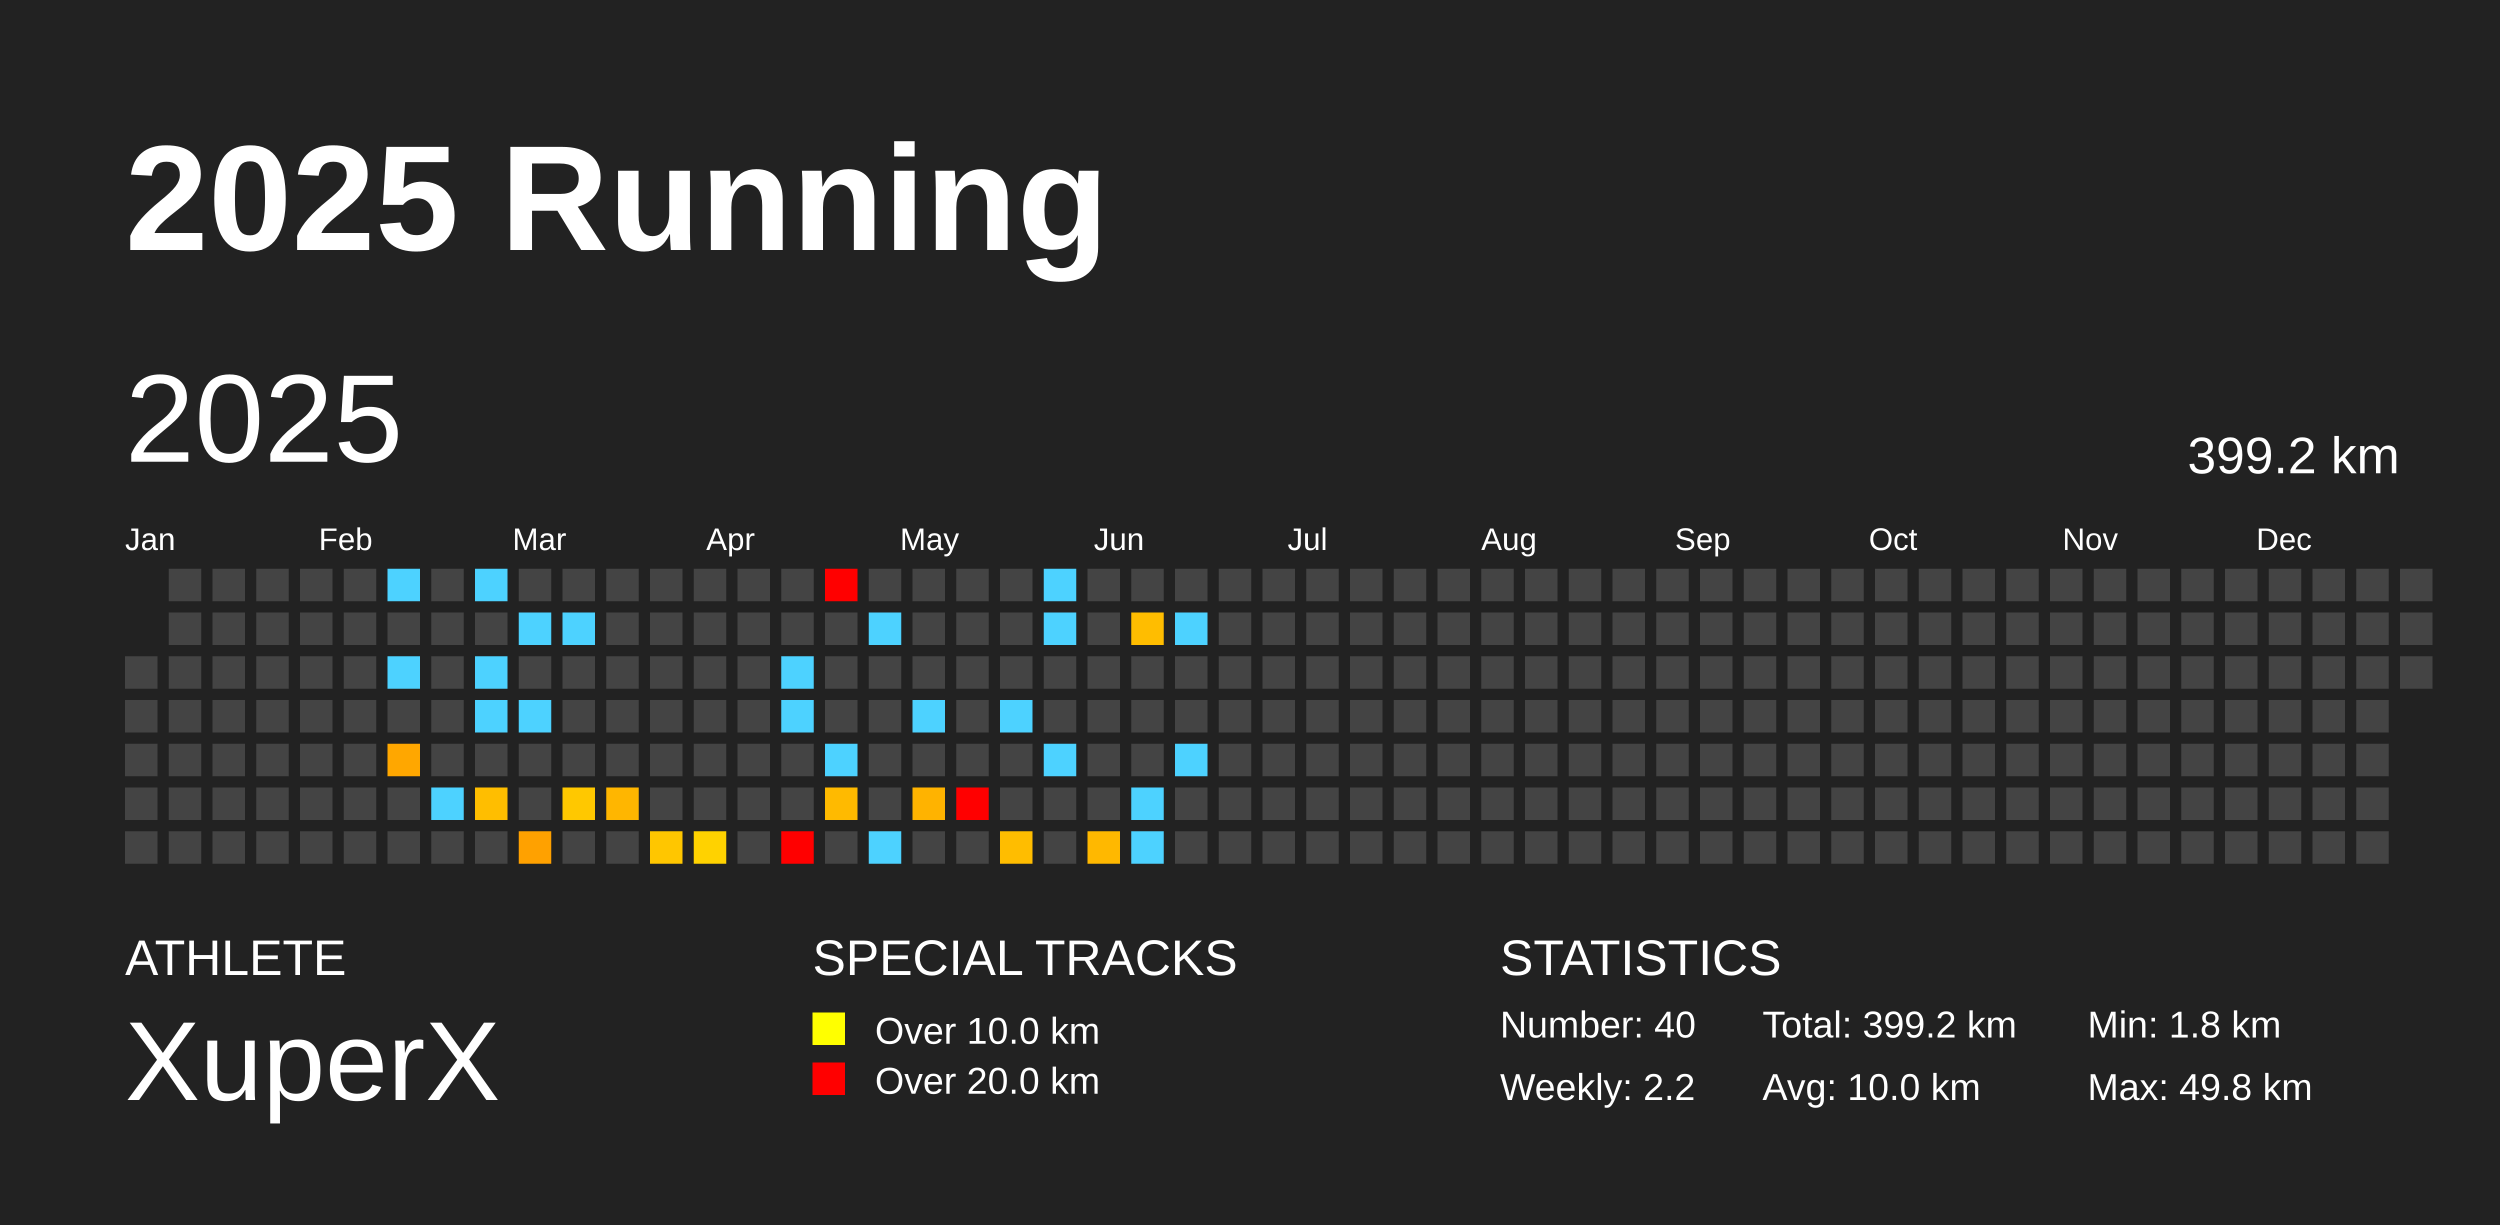
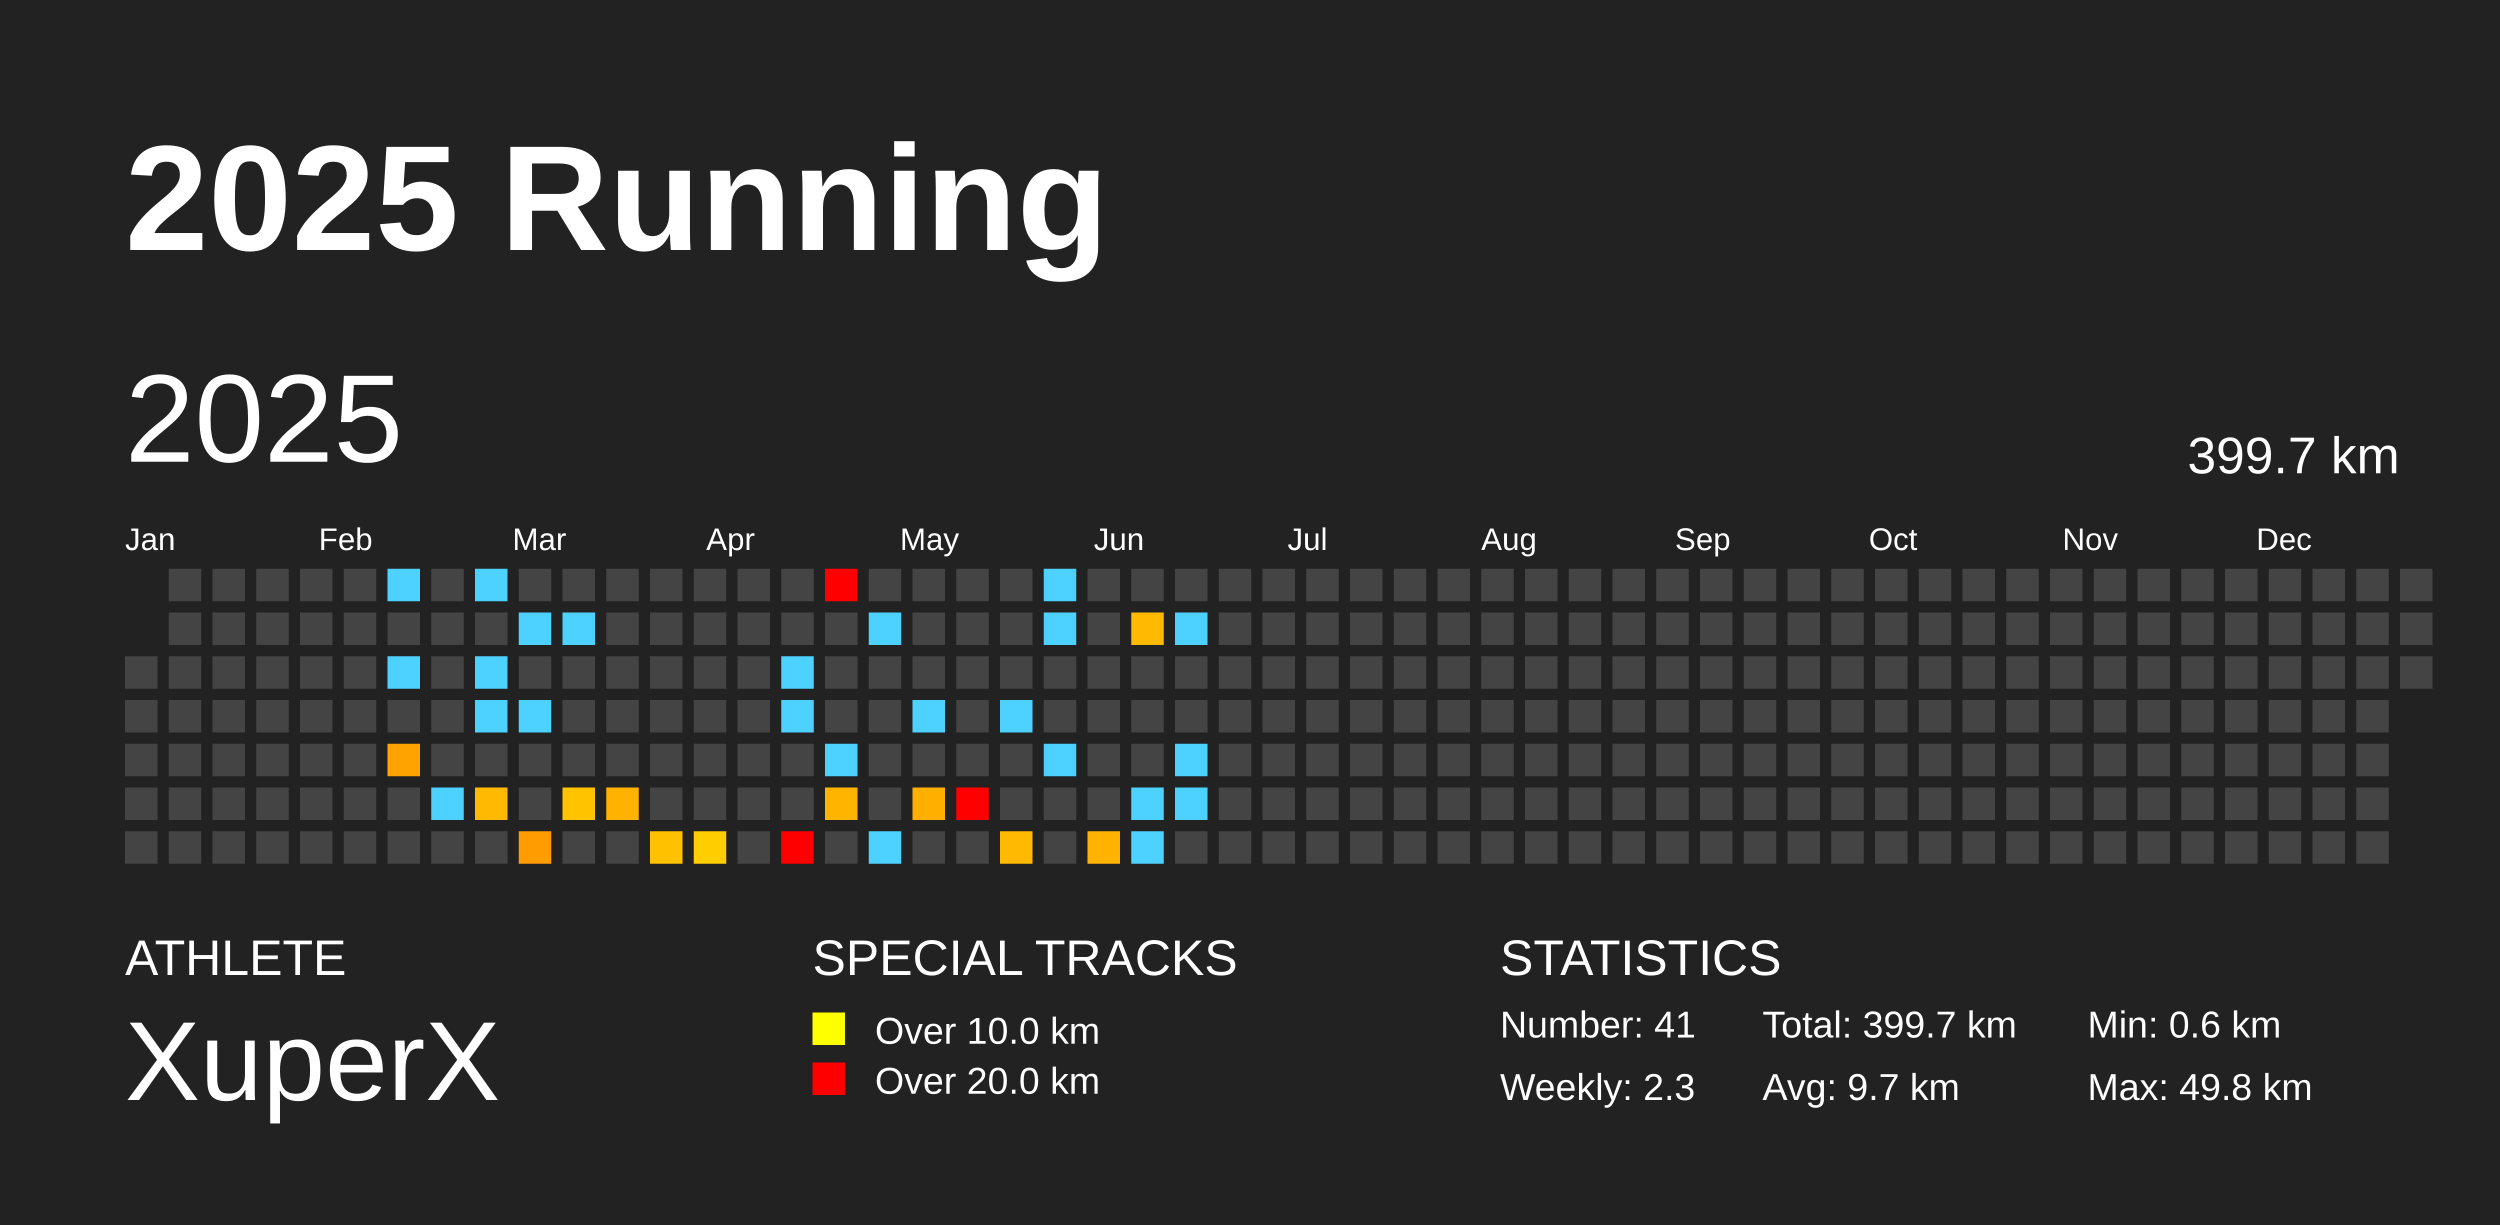
<svg xmlns="http://www.w3.org/2000/svg" baseProfile="full" height="98mm" version="1.1" viewBox="0,0,200,98" width="200mm">
  <defs />
  <rect fill="#222222" height="98" width="200" x="0" y="0" />
  <text fill="#FFFFFF" style="font-size:12px; font-family:Arial; font-weight:bold;" x="10" y="20">2025 Running</text>
  <text fill="#FFFFFF" style="font-size:4px; font-family:Arial" x="10" y="78">ATHLETE</text>
  <text fill="#FFFFFF" style="font-size:9px; font-family:Arial" x="10" y="88">XuperX</text>
  <text fill="#FFFFFF" style="font-size:4px; font-family:Arial" x="65" y="78">SPECIAL TRACKS</text>
  <rect fill="yellow" height="2.6" width="2.6" x="65" y="81" />
  <text fill="#FFFFFF" style="font-size:3px; font-family:Arial" x="70" y="83.5">Over 10.0 km</text>
  <rect fill="red" height="2.6" width="2.6" x="65" y="85" />
  <text fill="#FFFFFF" style="font-size:3px; font-family:Arial" x="70" y="87.5">Over 20.0 km</text>
  <text fill="#FFFFFF" style="font-size:4px; font-family:Arial" x="120" y="78">STATISTICS</text>
-   <text fill="#FFFFFF" style="font-size:3px; font-family:Arial" x="120" y="83">Number: 40</text>
-   <text fill="#FFFFFF" style="font-size:3px; font-family:Arial" x="120" y="88">Weekly: 2.2</text>
-   <text fill="#FFFFFF" style="font-size:3px; font-family:Arial" x="141" y="83">Total: 399.2 km</text>
-   <text fill="#FFFFFF" style="font-size:3px; font-family:Arial" x="141" y="88">Avg: 10.0 km</text>
-   <text fill="#FFFFFF" style="font-size:3px; font-family:Arial" x="167" y="83">Min: 1.8 km</text>
+   <text fill="#FFFFFF" style="font-size:3px; font-family:Arial" x="120" y="83">Number: 41</text>
+   <text fill="#FFFFFF" style="font-size:3px; font-family:Arial" x="120" y="88">Weekly: 2.3</text>
+   <text fill="#FFFFFF" style="font-size:3px; font-family:Arial" x="141" y="83">Total: 399.7 km</text>
+   <text fill="#FFFFFF" style="font-size:3px; font-family:Arial" x="141" y="88">Avg: 9.7 km</text>
+   <text fill="#FFFFFF" style="font-size:3px; font-family:Arial" x="167" y="83">Min: 0.6 km</text>
  <text fill="#FFFFFF" style="font-size:3px; font-family:Arial" x="167" y="88">Max: 49.8 km</text>
  <text dominant-baseline="hanging" fill="#FFFFFF" style="font-size:10.0px; font-family:Arial;" x="10" y="30">2025</text>
-   <text dominant-baseline="hanging" fill="#FFFFFF" style="font-size:4.125px; font-family:Arial;" x="175" y="35">399.2 km</text>
+   <text dominant-baseline="hanging" fill="#FFFFFF" style="font-size:4.125px; font-family:Arial;" x="175" y="35">399.7 km</text>
  <text fill="#FFFFFF" style="font-size:2.5px; font-family:Arial" x="10.0" y="44">Jan</text>
  <text fill="#FFFFFF" style="font-size:2.5px; font-family:Arial" x="25.5" y="44">Feb</text>
  <text fill="#FFFFFF" style="font-size:2.5px; font-family:Arial" x="41.0" y="44">Mar</text>
  <text fill="#FFFFFF" style="font-size:2.5px; font-family:Arial" x="56.5" y="44">Apr</text>
  <text fill="#FFFFFF" style="font-size:2.5px; font-family:Arial" x="72.0" y="44">May</text>
  <text fill="#FFFFFF" style="font-size:2.5px; font-family:Arial" x="87.5" y="44">Jun</text>
  <text fill="#FFFFFF" style="font-size:2.5px; font-family:Arial" x="103.0" y="44">Jul</text>
  <text fill="#FFFFFF" style="font-size:2.5px; font-family:Arial" x="118.5" y="44">Aug</text>
  <text fill="#FFFFFF" style="font-size:2.5px; font-family:Arial" x="134.0" y="44">Sep</text>
  <text fill="#FFFFFF" style="font-size:2.5px; font-family:Arial" x="149.5" y="44">Oct</text>
  <text fill="#FFFFFF" style="font-size:2.5px; font-family:Arial" x="165.0" y="44">Nov</text>
  <text fill="#FFFFFF" style="font-size:2.5px; font-family:Arial" x="180.5" y="44">Dec</text>
  <rect fill="#444444" height="2.6" width="2.6" x="10.0" y="52.5" />
  <rect fill="#444444" height="2.6" width="2.6" x="10.0" y="56.0" />
  <rect fill="#444444" height="2.6" width="2.6" x="10.0" y="59.5" />
  <rect fill="#444444" height="2.6" width="2.6" x="10.0" y="63.0" />
  <rect fill="#444444" height="2.6" width="2.6" x="10.0" y="66.5" />
  <rect fill="#444444" height="2.6" width="2.6" x="13.5" y="45.5" />
  <rect fill="#444444" height="2.6" width="2.6" x="13.5" y="49.0" />
  <rect fill="#444444" height="2.6" width="2.6" x="13.5" y="52.5" />
  <rect fill="#444444" height="2.6" width="2.6" x="13.5" y="56.0" />
  <rect fill="#444444" height="2.6" width="2.6" x="13.5" y="59.5" />
  <rect fill="#444444" height="2.6" width="2.6" x="13.5" y="63.0" />
  <rect fill="#444444" height="2.6" width="2.6" x="13.5" y="66.5" />
  <rect fill="#444444" height="2.6" width="2.6" x="17.0" y="45.5" />
  <rect fill="#444444" height="2.6" width="2.6" x="17.0" y="49.0" />
  <rect fill="#444444" height="2.6" width="2.6" x="17.0" y="52.5" />
  <rect fill="#444444" height="2.6" width="2.6" x="17.0" y="56.0" />
  <rect fill="#444444" height="2.6" width="2.6" x="17.0" y="59.5" />
  <rect fill="#444444" height="2.6" width="2.6" x="17.0" y="63.0" />
  <rect fill="#444444" height="2.6" width="2.6" x="17.0" y="66.5" />
  <rect fill="#444444" height="2.6" width="2.6" x="20.5" y="45.5" />
  <rect fill="#444444" height="2.6" width="2.6" x="20.5" y="49.0" />
  <rect fill="#444444" height="2.6" width="2.6" x="20.5" y="52.5" />
  <rect fill="#444444" height="2.6" width="2.6" x="20.5" y="56.0" />
  <rect fill="#444444" height="2.6" width="2.6" x="20.5" y="59.5" />
  <rect fill="#444444" height="2.6" width="2.6" x="20.5" y="63.0" />
  <rect fill="#444444" height="2.6" width="2.6" x="20.5" y="66.5" />
  <rect fill="#444444" height="2.6" width="2.6" x="24.0" y="45.5" />
  <rect fill="#444444" height="2.6" width="2.6" x="24.0" y="49.0" />
  <rect fill="#444444" height="2.6" width="2.6" x="24.0" y="52.5" />
  <rect fill="#444444" height="2.6" width="2.6" x="24.0" y="56.0" />
  <rect fill="#444444" height="2.6" width="2.6" x="24.0" y="59.5" />
  <rect fill="#444444" height="2.6" width="2.6" x="24.0" y="63.0" />
  <rect fill="#444444" height="2.6" width="2.6" x="24.0" y="66.5" />
  <rect fill="#444444" height="2.6" width="2.6" x="27.5" y="45.5" />
  <rect fill="#444444" height="2.6" width="2.6" x="27.5" y="49.0" />
  <rect fill="#444444" height="2.6" width="2.6" x="27.5" y="52.5" />
  <rect fill="#444444" height="2.6" width="2.6" x="27.5" y="56.0" />
  <rect fill="#444444" height="2.6" width="2.6" x="27.5" y="59.5" />
  <rect fill="#444444" height="2.6" width="2.6" x="27.5" y="63.0" />
  <rect fill="#444444" height="2.6" width="2.6" x="27.5" y="66.5" />
  <rect fill="#4dd2ff" height="2.6" width="2.6" x="31.0" y="45.5" />
  <rect fill="#444444" height="2.6" width="2.6" x="31.0" y="49.0" />
  <rect fill="#4dd2ff" height="2.6" width="2.6" x="31.0" y="52.5" />
  <rect fill="#444444" height="2.6" width="2.6" x="31.0" y="56.0" />
-   <rect fill="#ffa700" height="2.6" width="2.6" x="31.0" y="59.5" />
+   <rect fill="#ffa300" height="2.6" width="2.6" x="31.0" y="59.5" />
  <rect fill="#444444" height="2.6" width="2.6" x="31.0" y="63.0" />
  <rect fill="#444444" height="2.6" width="2.6" x="31.0" y="66.5" />
  <rect fill="#444444" height="2.6" width="2.6" x="34.5" y="45.5" />
  <rect fill="#444444" height="2.6" width="2.6" x="34.5" y="49.0" />
  <rect fill="#444444" height="2.6" width="2.6" x="34.5" y="52.5" />
  <rect fill="#444444" height="2.6" width="2.6" x="34.5" y="56.0" />
  <rect fill="#444444" height="2.6" width="2.6" x="34.5" y="59.5" />
  <rect fill="#4dd2ff" height="2.6" width="2.6" x="34.5" y="63.0" />
  <rect fill="#444444" height="2.6" width="2.6" x="34.5" y="66.5" />
  <rect fill="#4dd2ff" height="2.6" width="2.6" x="38.0" y="45.5" />
  <rect fill="#444444" height="2.6" width="2.6" x="38.0" y="49.0" />
  <rect fill="#4dd2ff" height="2.6" width="2.6" x="38.0" y="52.5" />
  <rect fill="#4dd2ff" height="2.6" width="2.6" x="38.0" y="56.0" />
  <rect fill="#444444" height="2.6" width="2.6" x="38.0" y="59.5" />
-   <rect fill="#ffbe00" height="2.6" width="2.6" x="38.0" y="63.0" />
+   <rect fill="#ffb900" height="2.6" width="2.6" x="38.0" y="63.0" />
  <rect fill="#444444" height="2.6" width="2.6" x="38.0" y="66.5" />
  <rect fill="#444444" height="2.6" width="2.6" x="41.5" y="45.5" />
  <rect fill="#4dd2ff" height="2.6" width="2.6" x="41.5" y="49.0" />
  <rect fill="#444444" height="2.6" width="2.6" x="41.5" y="52.5" />
  <rect fill="#4dd2ff" height="2.6" width="2.6" x="41.5" y="56.0" />
  <rect fill="#444444" height="2.6" width="2.6" x="41.5" y="59.5" />
  <rect fill="#444444" height="2.6" width="2.6" x="41.5" y="63.0" />
-   <rect fill="#ffa100" height="2.6" width="2.6" x="41.5" y="66.5" />
+   <rect fill="#ff9d00" height="2.6" width="2.6" x="41.5" y="66.5" />
  <rect fill="#444444" height="2.6" width="2.6" x="45.0" y="45.5" />
  <rect fill="#4dd2ff" height="2.6" width="2.6" x="45.0" y="49.0" />
  <rect fill="#444444" height="2.6" width="2.6" x="45.0" y="52.5" />
  <rect fill="#444444" height="2.6" width="2.6" x="45.0" y="56.0" />
  <rect fill="#444444" height="2.6" width="2.6" x="45.0" y="59.5" />
-   <rect fill="#ffc800" height="2.6" width="2.6" x="45.0" y="63.0" />
+   <rect fill="#ffc300" height="2.6" width="2.6" x="45.0" y="63.0" />
  <rect fill="#444444" height="2.6" width="2.6" x="45.0" y="66.5" />
  <rect fill="#444444" height="2.6" width="2.6" x="48.5" y="45.5" />
  <rect fill="#444444" height="2.6" width="2.6" x="48.5" y="49.0" />
  <rect fill="#444444" height="2.6" width="2.6" x="48.5" y="52.5" />
  <rect fill="#444444" height="2.6" width="2.6" x="48.5" y="56.0" />
  <rect fill="#444444" height="2.6" width="2.6" x="48.5" y="59.5" />
-   <rect fill="#ffb600" height="2.6" width="2.6" x="48.5" y="63.0" />
+   <rect fill="#ffb200" height="2.6" width="2.6" x="48.5" y="63.0" />
  <rect fill="#444444" height="2.6" width="2.6" x="48.5" y="66.5" />
  <rect fill="#444444" height="2.6" width="2.6" x="52.0" y="45.5" />
  <rect fill="#444444" height="2.6" width="2.6" x="52.0" y="49.0" />
  <rect fill="#444444" height="2.6" width="2.6" x="52.0" y="52.5" />
  <rect fill="#444444" height="2.6" width="2.6" x="52.0" y="56.0" />
  <rect fill="#444444" height="2.6" width="2.6" x="52.0" y="59.5" />
  <rect fill="#444444" height="2.6" width="2.6" x="52.0" y="63.0" />
-   <rect fill="#ffc600" height="2.6" width="2.6" x="52.0" y="66.5" />
+   <rect fill="#ffc100" height="2.6" width="2.6" x="52.0" y="66.5" />
  <rect fill="#444444" height="2.6" width="2.6" x="55.5" y="45.5" />
  <rect fill="#444444" height="2.6" width="2.6" x="55.5" y="49.0" />
  <rect fill="#444444" height="2.6" width="2.6" x="55.5" y="52.5" />
  <rect fill="#444444" height="2.6" width="2.6" x="55.5" y="56.0" />
  <rect fill="#444444" height="2.6" width="2.6" x="55.5" y="59.5" />
  <rect fill="#444444" height="2.6" width="2.6" x="55.5" y="63.0" />
-   <rect fill="#ffd200" height="2.6" width="2.6" x="55.5" y="66.5" />
+   <rect fill="#ffcd00" height="2.6" width="2.6" x="55.5" y="66.5" />
  <rect fill="#444444" height="2.6" width="2.6" x="59.0" y="45.5" />
  <rect fill="#444444" height="2.6" width="2.6" x="59.0" y="49.0" />
  <rect fill="#444444" height="2.6" width="2.6" x="59.0" y="52.5" />
  <rect fill="#444444" height="2.6" width="2.6" x="59.0" y="56.0" />
  <rect fill="#444444" height="2.6" width="2.6" x="59.0" y="59.5" />
  <rect fill="#444444" height="2.6" width="2.6" x="59.0" y="63.0" />
  <rect fill="#444444" height="2.6" width="2.6" x="59.0" y="66.5" />
  <rect fill="#444444" height="2.6" width="2.6" x="62.5" y="45.5" />
  <rect fill="#444444" height="2.6" width="2.6" x="62.5" y="49.0" />
  <rect fill="#4dd2ff" height="2.6" width="2.6" x="62.5" y="52.5" />
  <rect fill="#4dd2ff" height="2.6" width="2.6" x="62.5" y="56.0" />
  <rect fill="#444444" height="2.6" width="2.6" x="62.5" y="59.5" />
  <rect fill="#444444" height="2.6" width="2.6" x="62.5" y="63.0" />
  <rect fill="red" height="2.6" width="2.6" x="62.5" y="66.5" />
  <rect fill="red" height="2.6" width="2.6" x="66.0" y="45.5" />
  <rect fill="#444444" height="2.6" width="2.6" x="66.0" y="49.0" />
  <rect fill="#444444" height="2.6" width="2.6" x="66.0" y="52.5" />
  <rect fill="#444444" height="2.6" width="2.6" x="66.0" y="56.0" />
  <rect fill="#4dd2ff" height="2.6" width="2.6" x="66.0" y="59.5" />
-   <rect fill="#ffba00" height="2.6" width="2.6" x="66.0" y="63.0" />
+   <rect fill="#ffb500" height="2.6" width="2.6" x="66.0" y="63.0" />
  <rect fill="#444444" height="2.6" width="2.6" x="66.0" y="66.5" />
  <rect fill="#444444" height="2.6" width="2.6" x="69.5" y="45.5" />
  <rect fill="#4dd2ff" height="2.6" width="2.6" x="69.5" y="49.0" />
  <rect fill="#444444" height="2.6" width="2.6" x="69.5" y="52.5" />
  <rect fill="#444444" height="2.6" width="2.6" x="69.5" y="56.0" />
  <rect fill="#444444" height="2.6" width="2.6" x="69.5" y="59.5" />
  <rect fill="#444444" height="2.6" width="2.6" x="69.5" y="63.0" />
  <rect fill="#4dd2ff" height="2.6" width="2.6" x="69.5" y="66.5" />
  <rect fill="#444444" height="2.6" width="2.6" x="73.0" y="45.5" />
  <rect fill="#444444" height="2.6" width="2.6" x="73.0" y="49.0" />
  <rect fill="#444444" height="2.6" width="2.6" x="73.0" y="52.5" />
  <rect fill="#4dd2ff" height="2.6" width="2.6" x="73.0" y="56.0" />
  <rect fill="#444444" height="2.6" width="2.6" x="73.0" y="59.5" />
-   <rect fill="#ffb300" height="2.6" width="2.6" x="73.0" y="63.0" />
+   <rect fill="#ffaf00" height="2.6" width="2.6" x="73.0" y="63.0" />
  <rect fill="#444444" height="2.6" width="2.6" x="73.0" y="66.5" />
  <rect fill="#444444" height="2.6" width="2.6" x="76.5" y="45.5" />
  <rect fill="#444444" height="2.6" width="2.6" x="76.5" y="49.0" />
  <rect fill="#444444" height="2.6" width="2.6" x="76.5" y="52.5" />
  <rect fill="#444444" height="2.6" width="2.6" x="76.5" y="56.0" />
  <rect fill="#444444" height="2.6" width="2.6" x="76.5" y="59.5" />
  <rect fill="red" height="2.6" width="2.6" x="76.5" y="63.0" />
  <rect fill="#444444" height="2.6" width="2.6" x="76.5" y="66.5" />
  <rect fill="#444444" height="2.6" width="2.6" x="80.0" y="45.5" />
  <rect fill="#444444" height="2.6" width="2.6" x="80.0" y="49.0" />
  <rect fill="#444444" height="2.6" width="2.6" x="80.0" y="52.5" />
  <rect fill="#4dd2ff" height="2.6" width="2.6" x="80.0" y="56.0" />
  <rect fill="#444444" height="2.6" width="2.6" x="80.0" y="59.5" />
  <rect fill="#444444" height="2.6" width="2.6" x="80.0" y="63.0" />
-   <rect fill="#ffbd00" height="2.6" width="2.6" x="80.0" y="66.5" />
+   <rect fill="#ffb900" height="2.6" width="2.6" x="80.0" y="66.5" />
  <rect fill="#4dd2ff" height="2.6" width="2.6" x="83.5" y="45.5" />
  <rect fill="#4dd2ff" height="2.6" width="2.6" x="83.5" y="49.0" />
  <rect fill="#444444" height="2.6" width="2.6" x="83.5" y="52.5" />
  <rect fill="#444444" height="2.6" width="2.6" x="83.5" y="56.0" />
  <rect fill="#4dd2ff" height="2.6" width="2.6" x="83.5" y="59.5" />
  <rect fill="#444444" height="2.6" width="2.6" x="83.5" y="63.0" />
  <rect fill="#444444" height="2.6" width="2.6" x="83.5" y="66.5" />
  <rect fill="#444444" height="2.6" width="2.6" x="87.0" y="45.5" />
  <rect fill="#444444" height="2.6" width="2.6" x="87.0" y="49.0" />
  <rect fill="#444444" height="2.6" width="2.6" x="87.0" y="52.5" />
  <rect fill="#444444" height="2.6" width="2.6" x="87.0" y="56.0" />
  <rect fill="#444444" height="2.6" width="2.6" x="87.0" y="59.5" />
  <rect fill="#444444" height="2.6" width="2.6" x="87.0" y="63.0" />
-   <rect fill="#ffb800" height="2.6" width="2.6" x="87.0" y="66.5" />
+   <rect fill="#ffb300" height="2.6" width="2.6" x="87.0" y="66.5" />
  <rect fill="#444444" height="2.6" width="2.6" x="90.5" y="45.5" />
-   <rect fill="#ffbd00" height="2.6" width="2.6" x="90.5" y="49.0" />
+   <rect fill="#ffb900" height="2.6" width="2.6" x="90.5" y="49.0" />
  <rect fill="#444444" height="2.6" width="2.6" x="90.5" y="52.5" />
  <rect fill="#444444" height="2.6" width="2.6" x="90.5" y="56.0" />
  <rect fill="#444444" height="2.6" width="2.6" x="90.5" y="59.5" />
  <rect fill="#4dd2ff" height="2.6" width="2.6" x="90.5" y="63.0" />
  <rect fill="#4dd2ff" height="2.6" width="2.6" x="90.5" y="66.5" />
  <rect fill="#444444" height="2.6" width="2.6" x="94.0" y="45.5" />
  <rect fill="#4dd2ff" height="2.6" width="2.6" x="94.0" y="49.0" />
  <rect fill="#444444" height="2.6" width="2.6" x="94.0" y="52.5" />
  <rect fill="#444444" height="2.6" width="2.6" x="94.0" y="56.0" />
  <rect fill="#4dd2ff" height="2.6" width="2.6" x="94.0" y="59.5" />
-   <rect fill="#444444" height="2.6" width="2.6" x="94.0" y="63.0" />
+   <rect fill="#4dd2ff" height="2.6" width="2.6" x="94.0" y="63.0" />
  <rect fill="#444444" height="2.6" width="2.6" x="94.0" y="66.5" />
  <rect fill="#444444" height="2.6" width="2.6" x="97.5" y="45.5" />
  <rect fill="#444444" height="2.6" width="2.6" x="97.5" y="49.0" />
  <rect fill="#444444" height="2.6" width="2.6" x="97.5" y="52.5" />
  <rect fill="#444444" height="2.6" width="2.6" x="97.5" y="56.0" />
  <rect fill="#444444" height="2.6" width="2.6" x="97.5" y="59.5" />
  <rect fill="#444444" height="2.6" width="2.6" x="97.5" y="63.0" />
  <rect fill="#444444" height="2.6" width="2.6" x="97.5" y="66.5" />
  <rect fill="#444444" height="2.6" width="2.6" x="101.0" y="45.5" />
  <rect fill="#444444" height="2.6" width="2.6" x="101.0" y="49.0" />
  <rect fill="#444444" height="2.6" width="2.6" x="101.0" y="52.5" />
  <rect fill="#444444" height="2.6" width="2.6" x="101.0" y="56.0" />
  <rect fill="#444444" height="2.6" width="2.6" x="101.0" y="59.5" />
  <rect fill="#444444" height="2.6" width="2.6" x="101.0" y="63.0" />
  <rect fill="#444444" height="2.6" width="2.6" x="101.0" y="66.5" />
  <rect fill="#444444" height="2.6" width="2.6" x="104.5" y="45.5" />
  <rect fill="#444444" height="2.6" width="2.6" x="104.5" y="49.0" />
  <rect fill="#444444" height="2.6" width="2.6" x="104.5" y="52.5" />
  <rect fill="#444444" height="2.6" width="2.6" x="104.5" y="56.0" />
  <rect fill="#444444" height="2.6" width="2.6" x="104.5" y="59.5" />
  <rect fill="#444444" height="2.6" width="2.6" x="104.5" y="63.0" />
  <rect fill="#444444" height="2.6" width="2.6" x="104.5" y="66.5" />
  <rect fill="#444444" height="2.6" width="2.6" x="108.0" y="45.5" />
  <rect fill="#444444" height="2.6" width="2.6" x="108.0" y="49.0" />
  <rect fill="#444444" height="2.6" width="2.6" x="108.0" y="52.5" />
  <rect fill="#444444" height="2.6" width="2.6" x="108.0" y="56.0" />
  <rect fill="#444444" height="2.6" width="2.6" x="108.0" y="59.5" />
  <rect fill="#444444" height="2.6" width="2.6" x="108.0" y="63.0" />
  <rect fill="#444444" height="2.6" width="2.6" x="108.0" y="66.5" />
  <rect fill="#444444" height="2.6" width="2.6" x="111.5" y="45.5" />
  <rect fill="#444444" height="2.6" width="2.6" x="111.5" y="49.0" />
  <rect fill="#444444" height="2.6" width="2.6" x="111.5" y="52.5" />
  <rect fill="#444444" height="2.6" width="2.6" x="111.5" y="56.0" />
  <rect fill="#444444" height="2.6" width="2.6" x="111.5" y="59.5" />
  <rect fill="#444444" height="2.6" width="2.6" x="111.5" y="63.0" />
  <rect fill="#444444" height="2.6" width="2.6" x="111.5" y="66.5" />
  <rect fill="#444444" height="2.6" width="2.6" x="115.0" y="45.5" />
  <rect fill="#444444" height="2.6" width="2.6" x="115.0" y="49.0" />
  <rect fill="#444444" height="2.6" width="2.6" x="115.0" y="52.5" />
  <rect fill="#444444" height="2.6" width="2.6" x="115.0" y="56.0" />
  <rect fill="#444444" height="2.6" width="2.6" x="115.0" y="59.5" />
  <rect fill="#444444" height="2.6" width="2.6" x="115.0" y="63.0" />
  <rect fill="#444444" height="2.6" width="2.6" x="115.0" y="66.5" />
  <rect fill="#444444" height="2.6" width="2.6" x="118.5" y="45.5" />
  <rect fill="#444444" height="2.6" width="2.6" x="118.5" y="49.0" />
  <rect fill="#444444" height="2.6" width="2.6" x="118.5" y="52.5" />
  <rect fill="#444444" height="2.6" width="2.6" x="118.5" y="56.0" />
  <rect fill="#444444" height="2.6" width="2.6" x="118.5" y="59.5" />
  <rect fill="#444444" height="2.6" width="2.6" x="118.5" y="63.0" />
  <rect fill="#444444" height="2.6" width="2.6" x="118.5" y="66.5" />
  <rect fill="#444444" height="2.6" width="2.6" x="122.0" y="45.5" />
  <rect fill="#444444" height="2.6" width="2.6" x="122.0" y="49.0" />
  <rect fill="#444444" height="2.6" width="2.6" x="122.0" y="52.5" />
  <rect fill="#444444" height="2.6" width="2.6" x="122.0" y="56.0" />
  <rect fill="#444444" height="2.6" width="2.6" x="122.0" y="59.5" />
  <rect fill="#444444" height="2.6" width="2.6" x="122.0" y="63.0" />
  <rect fill="#444444" height="2.6" width="2.6" x="122.0" y="66.5" />
  <rect fill="#444444" height="2.6" width="2.6" x="125.5" y="45.5" />
  <rect fill="#444444" height="2.6" width="2.6" x="125.5" y="49.0" />
  <rect fill="#444444" height="2.6" width="2.6" x="125.5" y="52.5" />
  <rect fill="#444444" height="2.6" width="2.6" x="125.5" y="56.0" />
  <rect fill="#444444" height="2.6" width="2.6" x="125.5" y="59.5" />
  <rect fill="#444444" height="2.6" width="2.6" x="125.5" y="63.0" />
  <rect fill="#444444" height="2.6" width="2.6" x="125.5" y="66.5" />
  <rect fill="#444444" height="2.6" width="2.6" x="129.0" y="45.5" />
  <rect fill="#444444" height="2.6" width="2.6" x="129.0" y="49.0" />
  <rect fill="#444444" height="2.6" width="2.6" x="129.0" y="52.5" />
  <rect fill="#444444" height="2.6" width="2.6" x="129.0" y="56.0" />
  <rect fill="#444444" height="2.6" width="2.6" x="129.0" y="59.5" />
  <rect fill="#444444" height="2.6" width="2.6" x="129.0" y="63.0" />
  <rect fill="#444444" height="2.6" width="2.6" x="129.0" y="66.5" />
  <rect fill="#444444" height="2.6" width="2.6" x="132.5" y="45.5" />
  <rect fill="#444444" height="2.6" width="2.6" x="132.5" y="49.0" />
  <rect fill="#444444" height="2.6" width="2.6" x="132.5" y="52.5" />
  <rect fill="#444444" height="2.6" width="2.6" x="132.5" y="56.0" />
  <rect fill="#444444" height="2.6" width="2.6" x="132.5" y="59.5" />
  <rect fill="#444444" height="2.6" width="2.6" x="132.5" y="63.0" />
  <rect fill="#444444" height="2.6" width="2.6" x="132.5" y="66.5" />
  <rect fill="#444444" height="2.6" width="2.6" x="136.0" y="45.5" />
  <rect fill="#444444" height="2.6" width="2.6" x="136.0" y="49.0" />
  <rect fill="#444444" height="2.6" width="2.6" x="136.0" y="52.5" />
  <rect fill="#444444" height="2.6" width="2.6" x="136.0" y="56.0" />
  <rect fill="#444444" height="2.6" width="2.6" x="136.0" y="59.5" />
  <rect fill="#444444" height="2.6" width="2.6" x="136.0" y="63.0" />
  <rect fill="#444444" height="2.6" width="2.6" x="136.0" y="66.5" />
  <rect fill="#444444" height="2.6" width="2.6" x="139.5" y="45.5" />
  <rect fill="#444444" height="2.6" width="2.6" x="139.5" y="49.0" />
  <rect fill="#444444" height="2.6" width="2.6" x="139.5" y="52.5" />
  <rect fill="#444444" height="2.6" width="2.6" x="139.5" y="56.0" />
  <rect fill="#444444" height="2.6" width="2.6" x="139.5" y="59.5" />
  <rect fill="#444444" height="2.6" width="2.6" x="139.5" y="63.0" />
  <rect fill="#444444" height="2.6" width="2.6" x="139.5" y="66.5" />
  <rect fill="#444444" height="2.6" width="2.6" x="143.0" y="45.5" />
  <rect fill="#444444" height="2.6" width="2.6" x="143.0" y="49.0" />
  <rect fill="#444444" height="2.6" width="2.6" x="143.0" y="52.5" />
  <rect fill="#444444" height="2.6" width="2.6" x="143.0" y="56.0" />
  <rect fill="#444444" height="2.6" width="2.6" x="143.0" y="59.5" />
  <rect fill="#444444" height="2.6" width="2.6" x="143.0" y="63.0" />
  <rect fill="#444444" height="2.6" width="2.6" x="143.0" y="66.5" />
  <rect fill="#444444" height="2.6" width="2.6" x="146.5" y="45.5" />
  <rect fill="#444444" height="2.6" width="2.6" x="146.5" y="49.0" />
  <rect fill="#444444" height="2.6" width="2.6" x="146.5" y="52.5" />
  <rect fill="#444444" height="2.6" width="2.6" x="146.5" y="56.0" />
  <rect fill="#444444" height="2.6" width="2.6" x="146.5" y="59.5" />
  <rect fill="#444444" height="2.6" width="2.6" x="146.5" y="63.0" />
  <rect fill="#444444" height="2.6" width="2.6" x="146.5" y="66.5" />
  <rect fill="#444444" height="2.6" width="2.6" x="150.0" y="45.5" />
  <rect fill="#444444" height="2.6" width="2.6" x="150.0" y="49.0" />
  <rect fill="#444444" height="2.6" width="2.6" x="150.0" y="52.5" />
  <rect fill="#444444" height="2.6" width="2.6" x="150.0" y="56.0" />
  <rect fill="#444444" height="2.6" width="2.6" x="150.0" y="59.5" />
  <rect fill="#444444" height="2.6" width="2.6" x="150.0" y="63.0" />
  <rect fill="#444444" height="2.6" width="2.6" x="150.0" y="66.5" />
  <rect fill="#444444" height="2.6" width="2.6" x="153.5" y="45.5" />
  <rect fill="#444444" height="2.6" width="2.6" x="153.5" y="49.0" />
  <rect fill="#444444" height="2.6" width="2.6" x="153.5" y="52.5" />
  <rect fill="#444444" height="2.6" width="2.6" x="153.5" y="56.0" />
  <rect fill="#444444" height="2.6" width="2.6" x="153.5" y="59.5" />
  <rect fill="#444444" height="2.6" width="2.6" x="153.5" y="63.0" />
  <rect fill="#444444" height="2.6" width="2.6" x="153.5" y="66.5" />
  <rect fill="#444444" height="2.6" width="2.6" x="157.0" y="45.5" />
  <rect fill="#444444" height="2.6" width="2.6" x="157.0" y="49.0" />
  <rect fill="#444444" height="2.6" width="2.6" x="157.0" y="52.5" />
  <rect fill="#444444" height="2.6" width="2.6" x="157.0" y="56.0" />
  <rect fill="#444444" height="2.6" width="2.6" x="157.0" y="59.5" />
  <rect fill="#444444" height="2.6" width="2.6" x="157.0" y="63.0" />
  <rect fill="#444444" height="2.6" width="2.6" x="157.0" y="66.5" />
  <rect fill="#444444" height="2.6" width="2.6" x="160.5" y="45.5" />
  <rect fill="#444444" height="2.6" width="2.6" x="160.5" y="49.0" />
  <rect fill="#444444" height="2.6" width="2.6" x="160.5" y="52.5" />
  <rect fill="#444444" height="2.6" width="2.6" x="160.5" y="56.0" />
  <rect fill="#444444" height="2.6" width="2.6" x="160.5" y="59.5" />
  <rect fill="#444444" height="2.6" width="2.6" x="160.5" y="63.0" />
  <rect fill="#444444" height="2.6" width="2.6" x="160.5" y="66.5" />
  <rect fill="#444444" height="2.6" width="2.6" x="164.0" y="45.5" />
  <rect fill="#444444" height="2.6" width="2.6" x="164.0" y="49.0" />
  <rect fill="#444444" height="2.6" width="2.6" x="164.0" y="52.5" />
  <rect fill="#444444" height="2.6" width="2.6" x="164.0" y="56.0" />
  <rect fill="#444444" height="2.6" width="2.6" x="164.0" y="59.5" />
  <rect fill="#444444" height="2.6" width="2.6" x="164.0" y="63.0" />
  <rect fill="#444444" height="2.6" width="2.6" x="164.0" y="66.5" />
  <rect fill="#444444" height="2.6" width="2.6" x="167.5" y="45.5" />
  <rect fill="#444444" height="2.6" width="2.6" x="167.5" y="49.0" />
  <rect fill="#444444" height="2.6" width="2.6" x="167.5" y="52.5" />
  <rect fill="#444444" height="2.6" width="2.6" x="167.5" y="56.0" />
  <rect fill="#444444" height="2.6" width="2.6" x="167.5" y="59.5" />
  <rect fill="#444444" height="2.6" width="2.6" x="167.5" y="63.0" />
  <rect fill="#444444" height="2.6" width="2.6" x="167.5" y="66.5" />
  <rect fill="#444444" height="2.6" width="2.6" x="171.0" y="45.5" />
  <rect fill="#444444" height="2.6" width="2.6" x="171.0" y="49.0" />
  <rect fill="#444444" height="2.6" width="2.6" x="171.0" y="52.5" />
  <rect fill="#444444" height="2.6" width="2.6" x="171.0" y="56.0" />
  <rect fill="#444444" height="2.6" width="2.6" x="171.0" y="59.5" />
  <rect fill="#444444" height="2.6" width="2.6" x="171.0" y="63.0" />
  <rect fill="#444444" height="2.6" width="2.6" x="171.0" y="66.5" />
  <rect fill="#444444" height="2.6" width="2.6" x="174.5" y="45.5" />
  <rect fill="#444444" height="2.6" width="2.6" x="174.5" y="49.0" />
  <rect fill="#444444" height="2.6" width="2.6" x="174.5" y="52.5" />
  <rect fill="#444444" height="2.6" width="2.6" x="174.5" y="56.0" />
  <rect fill="#444444" height="2.6" width="2.6" x="174.5" y="59.5" />
  <rect fill="#444444" height="2.6" width="2.6" x="174.5" y="63.0" />
  <rect fill="#444444" height="2.6" width="2.6" x="174.5" y="66.5" />
  <rect fill="#444444" height="2.6" width="2.6" x="178.0" y="45.5" />
  <rect fill="#444444" height="2.6" width="2.6" x="178.0" y="49.0" />
  <rect fill="#444444" height="2.6" width="2.6" x="178.0" y="52.5" />
  <rect fill="#444444" height="2.6" width="2.6" x="178.0" y="56.0" />
  <rect fill="#444444" height="2.6" width="2.6" x="178.0" y="59.5" />
  <rect fill="#444444" height="2.6" width="2.6" x="178.0" y="63.0" />
  <rect fill="#444444" height="2.6" width="2.6" x="178.0" y="66.5" />
  <rect fill="#444444" height="2.6" width="2.6" x="181.5" y="45.5" />
  <rect fill="#444444" height="2.6" width="2.6" x="181.5" y="49.0" />
  <rect fill="#444444" height="2.6" width="2.6" x="181.5" y="52.5" />
  <rect fill="#444444" height="2.6" width="2.6" x="181.5" y="56.0" />
  <rect fill="#444444" height="2.6" width="2.6" x="181.5" y="59.5" />
  <rect fill="#444444" height="2.6" width="2.6" x="181.5" y="63.0" />
  <rect fill="#444444" height="2.6" width="2.6" x="181.5" y="66.5" />
  <rect fill="#444444" height="2.6" width="2.6" x="185.0" y="45.5" />
  <rect fill="#444444" height="2.6" width="2.6" x="185.0" y="49.0" />
  <rect fill="#444444" height="2.6" width="2.6" x="185.0" y="52.5" />
  <rect fill="#444444" height="2.6" width="2.6" x="185.0" y="56.0" />
  <rect fill="#444444" height="2.6" width="2.6" x="185.0" y="59.5" />
  <rect fill="#444444" height="2.6" width="2.6" x="185.0" y="63.0" />
  <rect fill="#444444" height="2.6" width="2.6" x="185.0" y="66.5" />
  <rect fill="#444444" height="2.6" width="2.6" x="188.5" y="45.5" />
  <rect fill="#444444" height="2.6" width="2.6" x="188.5" y="49.0" />
  <rect fill="#444444" height="2.6" width="2.6" x="188.5" y="52.5" />
  <rect fill="#444444" height="2.6" width="2.6" x="188.5" y="56.0" />
  <rect fill="#444444" height="2.6" width="2.6" x="188.5" y="59.5" />
  <rect fill="#444444" height="2.6" width="2.6" x="188.5" y="63.0" />
  <rect fill="#444444" height="2.6" width="2.6" x="188.5" y="66.5" />
  <rect fill="#444444" height="2.6" width="2.6" x="192.0" y="45.5" />
  <rect fill="#444444" height="2.6" width="2.6" x="192.0" y="49.0" />
  <rect fill="#444444" height="2.6" width="2.6" x="192.0" y="52.5" />
</svg>
